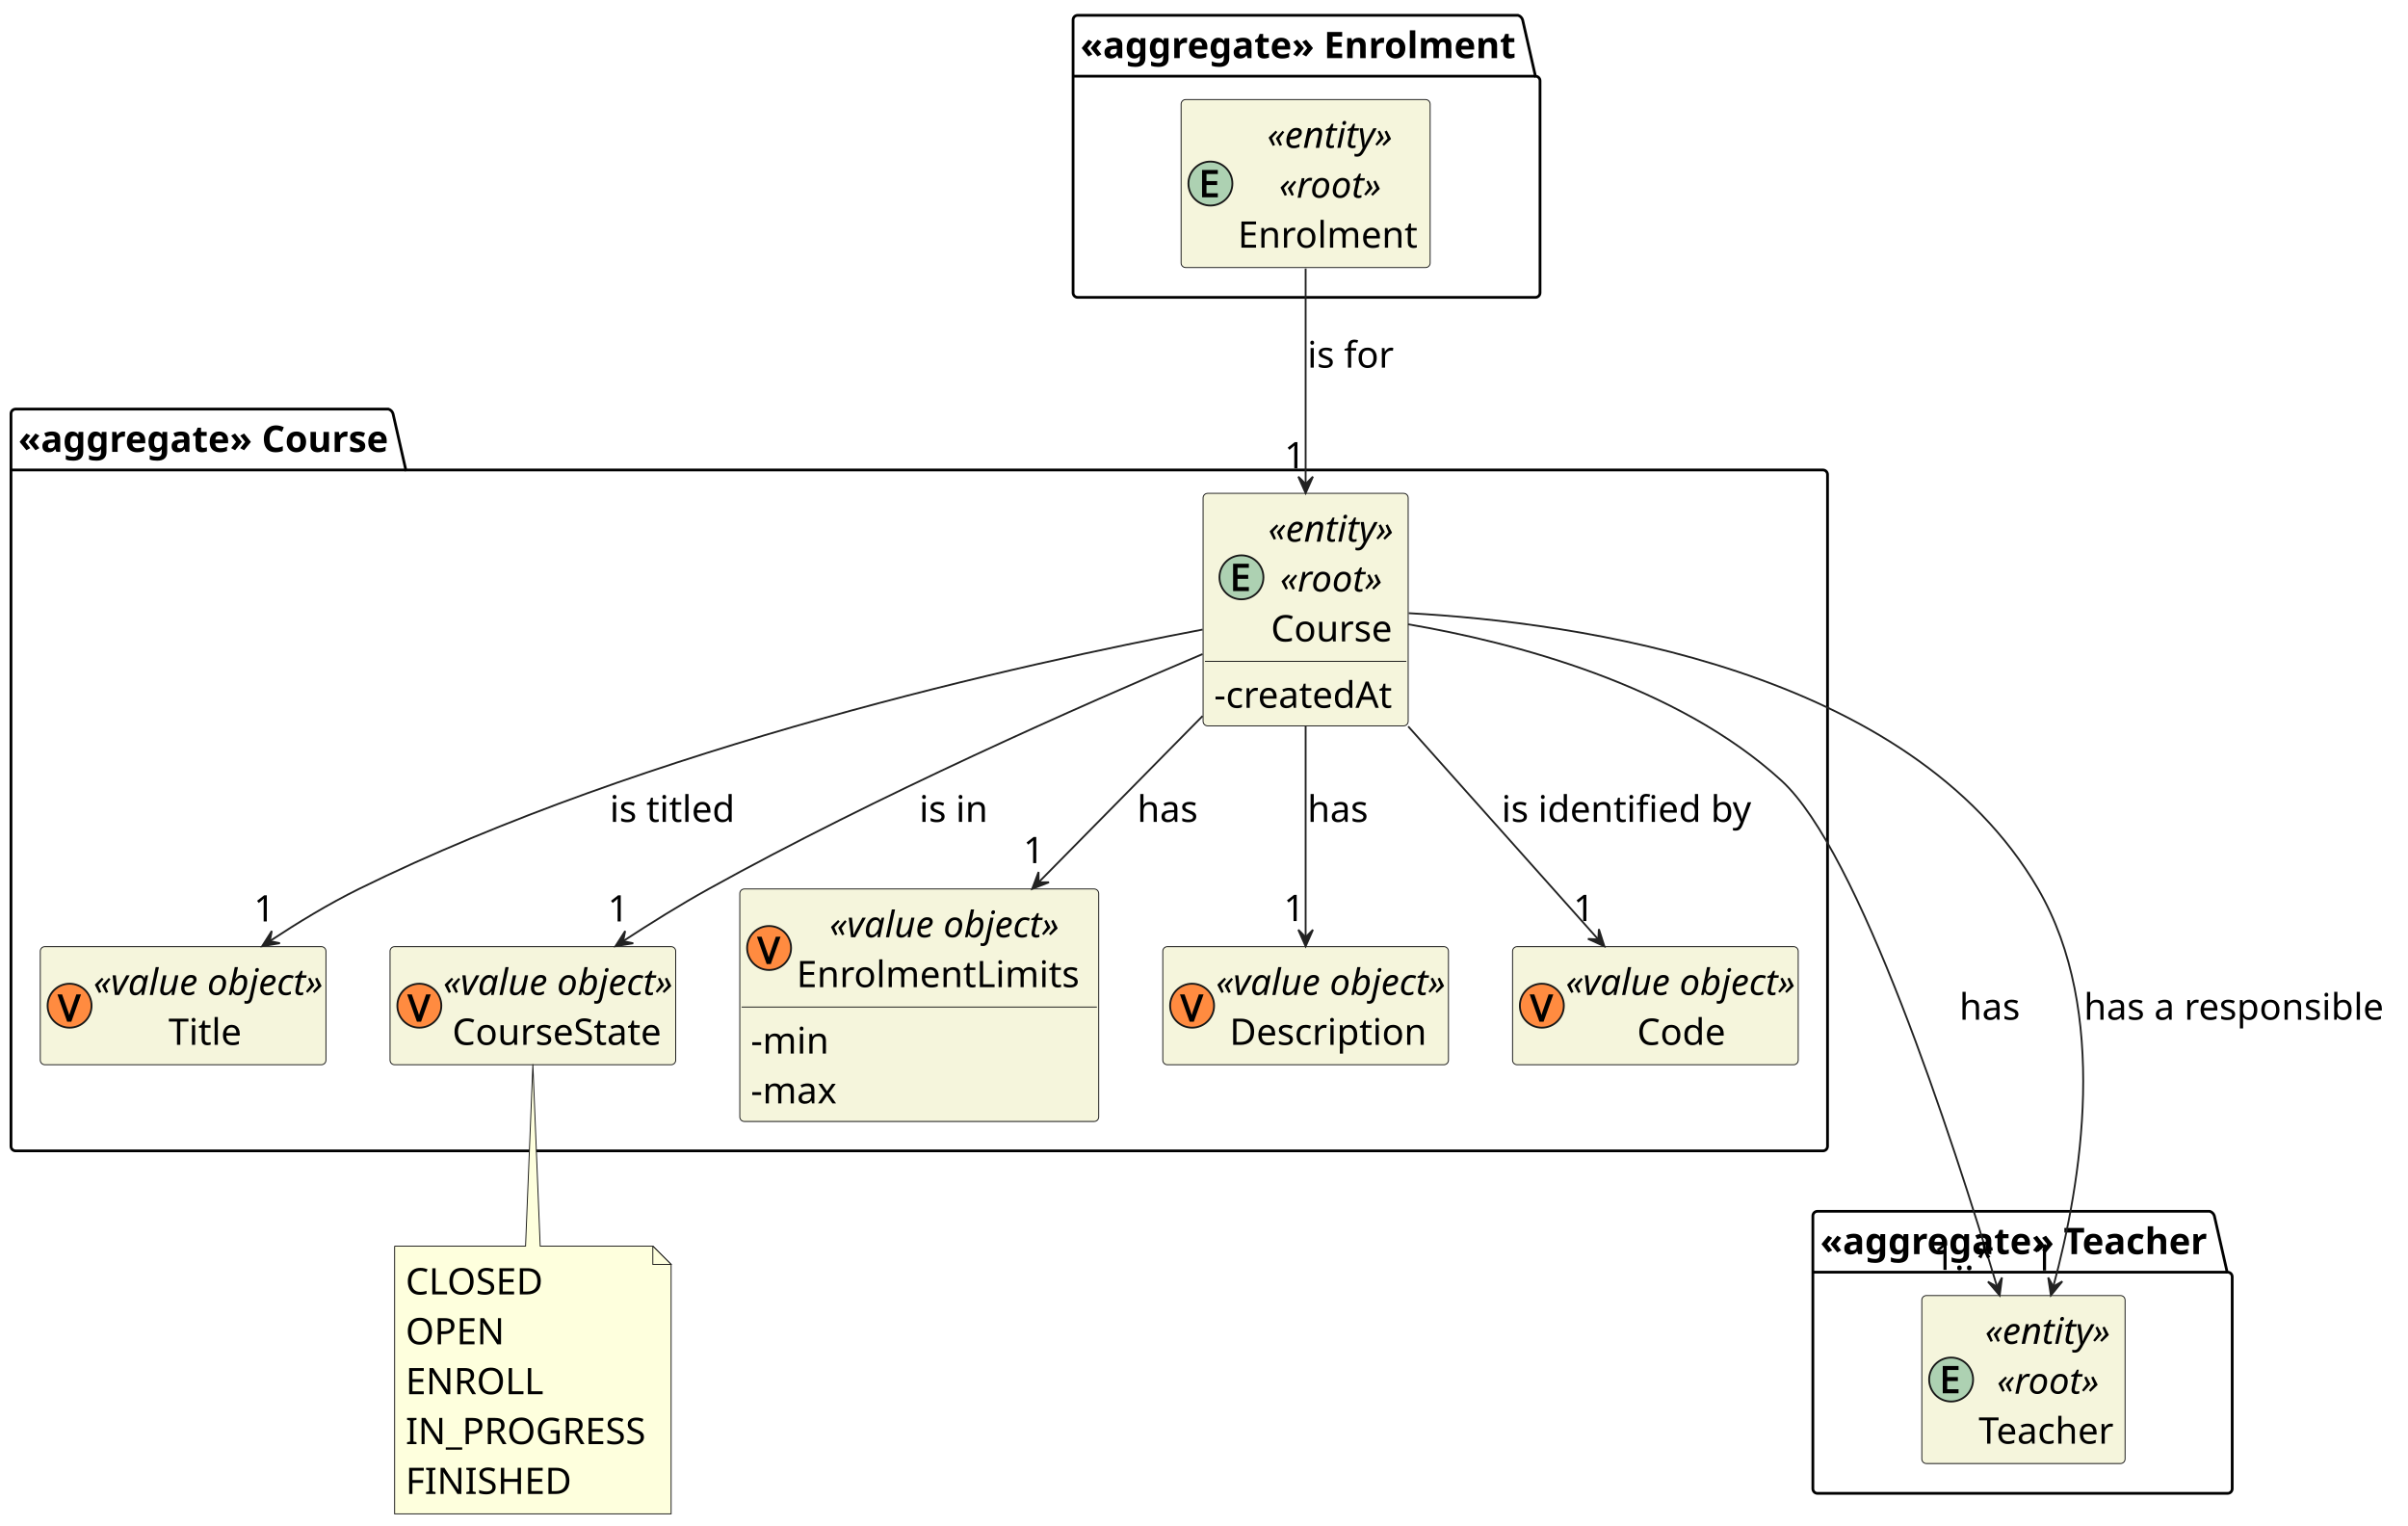
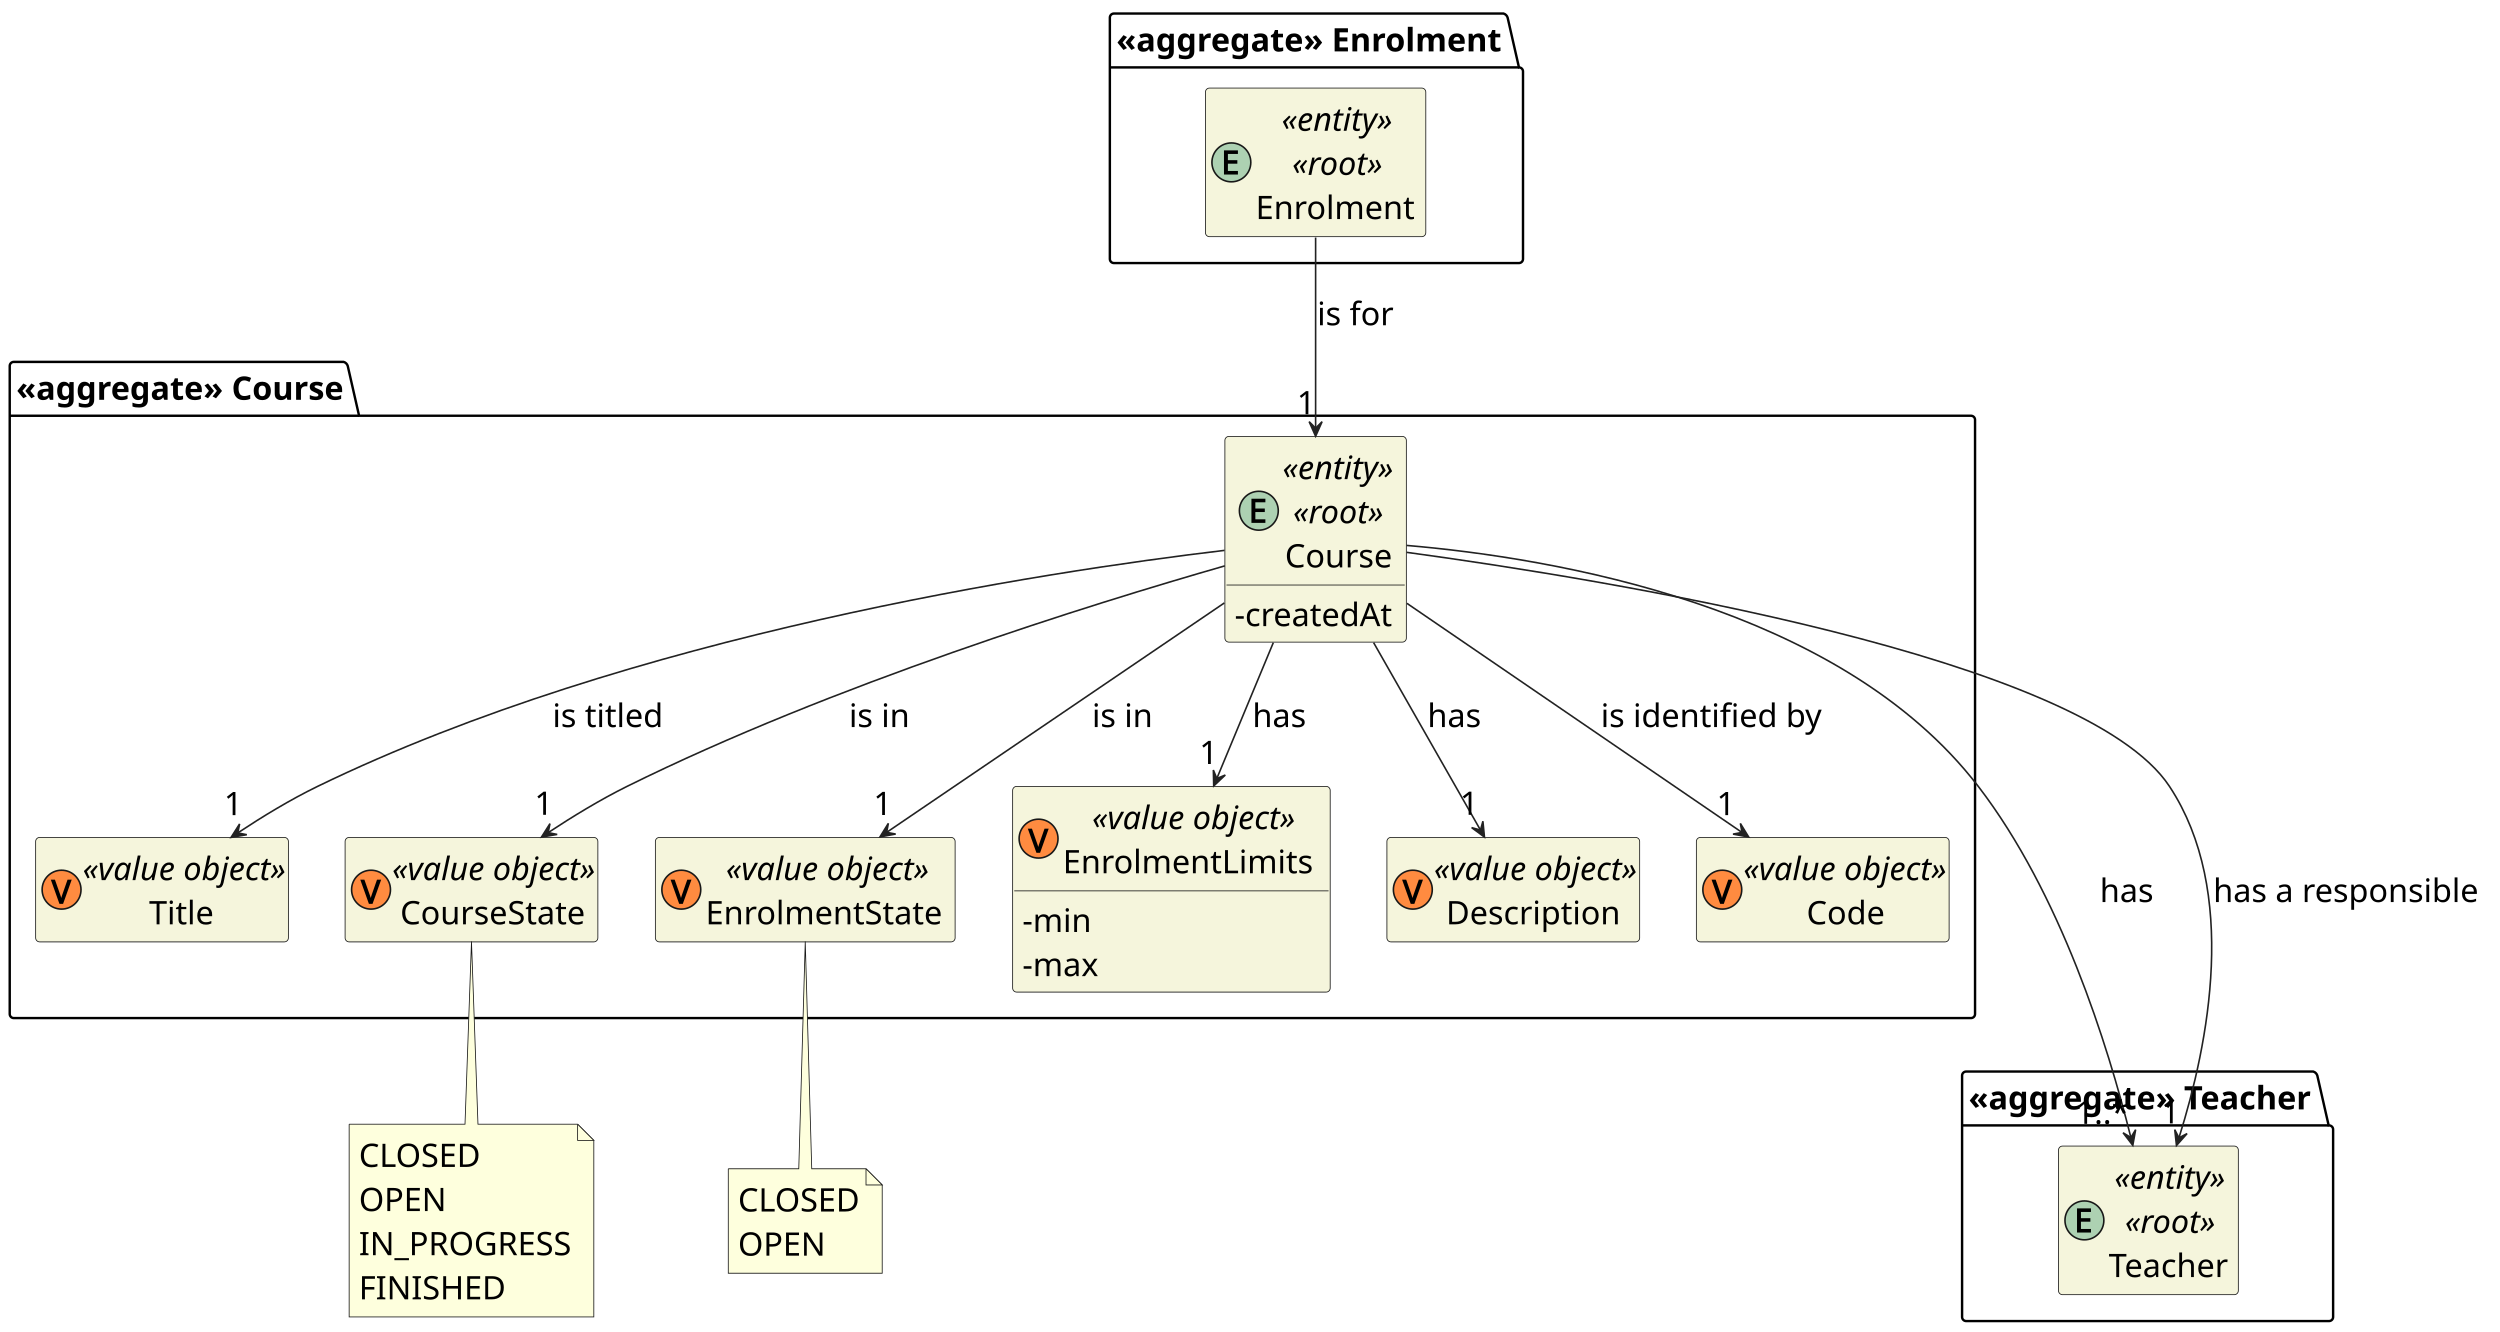
- <svg xmlns="http://www.w3.org/2000/svg" contentStyleType="text/css" height="833px" preserveAspectRatio="none" style="width:1315px;height:833px;background:#FFFFFF;" version="1.1" viewBox="0 0 1315 833" width="1315px" zoomAndPan="magnify">
+ <svg xmlns="http://www.w3.org/2000/svg" contentStyleType="text/css" height="822px" preserveAspectRatio="none" style="width:1543px;height:822px;background:#FFFFFF;" version="1.1" viewBox="0 0 1543 822" width="1543px" zoomAndPan="magnify">
  <defs />
  <g>
    <g id="cluster_&lt;&lt;aggregate&gt;&gt; Course">
-       <path d="M8.5,223.36 L212.125,223.36 A3.75,3.75 0 0 1 214.625,225.86 L221.625,256.6 L995.5,256.6 A2.5,2.5 0 0 1 998,259.1 L998,625.86 A2.5,2.5 0 0 1 995.5,628.36 L8.5,628.36 A2.5,2.5 0 0 1 6,625.86 L6,225.86 A2.5,2.5 0 0 1 8.5,223.36 " fill="none" style="stroke:#000000;stroke-width:1.5;" />
+       <path d="M8.5,223.36 L212.125,223.36 A3.75,3.75 0 0 1 214.625,225.86 L221.625,256.6 L1216.5,256.6 A2.5,2.5 0 0 1 1219,259.1 L1219,625.86 A2.5,2.5 0 0 1 1216.5,628.36 L8.5,628.36 A2.5,2.5 0 0 1 6,625.86 L6,225.86 A2.5,2.5 0 0 1 8.5,223.36 " fill="none" style="stroke:#000000;stroke-width:1.5;" />
      <line style="stroke:#000000;stroke-width:1.5;" x1="6" x2="221.625" y1="256.6" y2="256.6" />
      <text fill="#000000" font-family="sans-serif" font-size="20" font-weight="bold" lengthAdjust="spacing" textLength="202.625" x="10" y="246.74">«aggregate» Course</text>
    </g>
    <g id="cluster_&lt;&lt;aggregate&gt;&gt; Enrolment">
-       <path d="M588.5,8.36 L829,8.36 A3.75,3.75 0 0 1 831.5,10.86 L838.5,41.6 L838.5,41.6 A2.5,2.5 0 0 1 841,44.1 L841,159.86 A2.5,2.5 0 0 1 838.5,162.36 L588.5,162.36 A2.5,2.5 0 0 1 586,159.86 L586,10.86 A2.5,2.5 0 0 1 588.5,8.36 " fill="none" style="stroke:#000000;stroke-width:1.5;" />
-       <line style="stroke:#000000;stroke-width:1.5;" x1="586" x2="838.5" y1="41.6" y2="41.6" />
-       <text fill="#000000" font-family="sans-serif" font-size="20" font-weight="bold" lengthAdjust="spacing" textLength="239.5" x="590" y="31.74">«aggregate» Enrolment</text>
+       <path d="M687.5,8.36 L928,8.36 A3.75,3.75 0 0 1 930.5,10.86 L937.5,41.6 L937.5,41.6 A2.5,2.5 0 0 1 940,44.1 L940,159.86 A2.5,2.5 0 0 1 937.5,162.36 L687.5,162.36 A2.5,2.5 0 0 1 685,159.86 L685,10.86 A2.5,2.5 0 0 1 687.5,8.36 " fill="none" style="stroke:#000000;stroke-width:1.5;" />
+       <line style="stroke:#000000;stroke-width:1.5;" x1="685" x2="937.5" y1="41.6" y2="41.6" />
+       <text fill="#000000" font-family="sans-serif" font-size="20" font-weight="bold" lengthAdjust="spacing" textLength="239.5" x="689" y="31.74">«aggregate» Enrolment</text>
    </g>
    <g id="cluster_&lt;&lt;aggregate&gt;&gt; Teacher">
-       <path d="M992.5,661.36 L1206.75,661.36 A3.75,3.75 0 0 1 1209.25,663.86 L1216.25,694.6 L1216.5,694.6 A2.5,2.5 0 0 1 1219,697.1 L1219,812.86 A2.5,2.5 0 0 1 1216.5,815.36 L992.5,815.36 A2.5,2.5 0 0 1 990,812.86 L990,663.86 A2.5,2.5 0 0 1 992.5,661.36 " fill="none" style="stroke:#000000;stroke-width:1.5;" />
-       <line style="stroke:#000000;stroke-width:1.5;" x1="990" x2="1216.25" y1="694.6" y2="694.6" />
-       <text fill="#000000" font-family="sans-serif" font-size="20" font-weight="bold" lengthAdjust="spacing" textLength="213.25" x="994" y="684.74">«aggregate» Teacher</text>
+       <path d="M1213.5,661.36 L1427.75,661.36 A3.75,3.75 0 0 1 1430.25,663.86 L1437.25,694.6 L1437.5,694.6 A2.5,2.5 0 0 1 1440,697.1 L1440,812.86 A2.5,2.5 0 0 1 1437.5,815.36 L1213.5,815.36 A2.5,2.5 0 0 1 1211,812.86 L1211,663.86 A2.5,2.5 0 0 1 1213.5,661.36 " fill="none" style="stroke:#000000;stroke-width:1.5;" />
+       <line style="stroke:#000000;stroke-width:1.5;" x1="1211" x2="1437.25" y1="694.6" y2="694.6" />
+       <text fill="#000000" font-family="sans-serif" font-size="20" font-weight="bold" lengthAdjust="spacing" textLength="213.25" x="1215" y="684.74">«aggregate» Teacher</text>
    </g>
    <g id="elem_Course">
-       <rect codeLine="31" fill="#F5F5DC" height="126.96" id="Course" rx="2.5" ry="2.5" style="stroke:#181818;stroke-width:0.5;" width="112" x="657" y="269.36" />
-       <ellipse cx="677.95" cy="315.22" fill="#ADD1B2" rx="12" ry="12" style="stroke:#181818;stroke-width:1.0;" />
-       <path d="M681.997,322.72 L673.388,322.72 L673.388,307.814 L681.997,307.814 L681.997,310.017 L675.809,310.017 L675.809,313.861 L681.638,313.861 L681.638,316.033 L675.809,316.033 L675.809,320.517 L681.997,320.517 L681.997,322.72 Z " fill="#000000" />
-       <text fill="#000000" font-family="sans-serif" font-size="20" font-style="italic" lengthAdjust="spacing" textLength="70" x="692.55" y="295.74">«entity»</text>
-       <text fill="#000000" font-family="sans-serif" font-size="20" font-style="italic" lengthAdjust="spacing" textLength="57" x="699.05" y="322.98">«root»</text>
-       <text fill="#000000" font-family="sans-serif" font-size="20" lengthAdjust="spacing" textLength="67" x="694.05" y="350.22">Course</text>
-       <line style="stroke:#181818;stroke-width:0.5;" x1="658" x2="768" y1="361.08" y2="361.08" />
-       <text fill="#000000" font-family="sans-serif" font-size="20" lengthAdjust="spacing" textLength="100" x="663" y="386.46">-createdAt</text>
+       <rect codeLine="32" fill="#F5F5DC" height="126.96" id="Course" rx="2.5" ry="2.5" style="stroke:#181818;stroke-width:0.5;" width="112" x="756" y="269.36" />
+       <ellipse cx="776.95" cy="315.22" fill="#ADD1B2" rx="12" ry="12" style="stroke:#181818;stroke-width:1.0;" />
+       <path d="M780.997,322.72 L772.388,322.72 L772.388,307.814 L780.997,307.814 L780.997,310.017 L774.809,310.017 L774.809,313.861 L780.638,313.861 L780.638,316.033 L774.809,316.033 L774.809,320.517 L780.997,320.517 L780.997,322.72 Z " fill="#000000" />
+       <text fill="#000000" font-family="sans-serif" font-size="20" font-style="italic" lengthAdjust="spacing" textLength="70" x="791.55" y="295.74">«entity»</text>
+       <text fill="#000000" font-family="sans-serif" font-size="20" font-style="italic" lengthAdjust="spacing" textLength="57" x="798.05" y="322.98">«root»</text>
+       <text fill="#000000" font-family="sans-serif" font-size="20" lengthAdjust="spacing" textLength="67" x="793.05" y="350.22">Course</text>
+       <line style="stroke:#181818;stroke-width:0.5;" x1="757" x2="867" y1="361.08" y2="361.08" />
+       <text fill="#000000" font-family="sans-serif" font-size="20" lengthAdjust="spacing" textLength="100" x="762" y="386.46">-createdAt</text>
    </g>
    <g id="elem_Title">
-       <rect codeLine="47" fill="#F5F5DC" height="64.48" id="Title" rx="2.5" ry="2.5" style="stroke:#181818;stroke-width:0.5;" width="156" x="22" y="516.86" />
+       <rect codeLine="49" fill="#F5F5DC" height="64.48" id="Title" rx="2.5" ry="2.5" style="stroke:#181818;stroke-width:0.5;" width="156" x="22" y="516.86" />
      <ellipse cx="38" cy="549.1" fill="#FF8B40" rx="12" ry="12" style="stroke:#181818;stroke-width:1.0;" />
      <path d="M44.25,542.944 L38.938,557.85 L36.688,557.85 L31.375,542.944 L33.906,542.944 L37.203,552.303 Q37.422,552.897 37.578,553.444 Q37.75,553.991 37.875,554.491 Q38.016,554.975 37.812,555.022 Q37.594,554.991 37.734,554.475 Q37.875,553.959 38.047,553.428 Q38.219,552.881 38.422,552.272 L41.688,542.944 L44.25,542.944 Z " fill="#000000" />
      <text fill="#000000" font-family="sans-serif" font-size="20" font-style="italic" lengthAdjust="spacing" textLength="126" x="51" y="543.24">«value object»</text>
      <text fill="#000000" font-family="sans-serif" font-size="20" lengthAdjust="spacing" textLength="44" x="92" y="570.48">Title</text>
    </g>
    <g id="elem_CourseState">
-       <rect codeLine="48" fill="#F5F5DC" height="64.48" id="CourseState" rx="2.5" ry="2.5" style="stroke:#181818;stroke-width:0.5;" width="156" x="213" y="516.86" />
+       <rect codeLine="51" fill="#F5F5DC" height="64.48" id="CourseState" rx="2.5" ry="2.5" style="stroke:#181818;stroke-width:0.5;" width="156" x="213" y="516.86" />
      <ellipse cx="229" cy="549.1" fill="#FF8B40" rx="12" ry="12" style="stroke:#181818;stroke-width:1.0;" />
      <path d="M235.25,542.944 L229.938,557.85 L227.688,557.85 L222.375,542.944 L224.906,542.944 L228.203,552.303 Q228.422,552.897 228.578,553.444 Q228.75,553.991 228.875,554.491 Q229.016,554.975 228.812,555.022 Q228.594,554.991 228.734,554.475 Q228.875,553.959 229.047,553.428 Q229.219,552.881 229.422,552.272 L232.688,542.944 L235.25,542.944 Z " fill="#000000" />
      <text fill="#000000" font-family="sans-serif" font-size="20" font-style="italic" lengthAdjust="spacing" textLength="126" x="242" y="543.24">«value object»</text>
      <text fill="#000000" font-family="sans-serif" font-size="20" lengthAdjust="spacing" textLength="116" x="247" y="570.48">CourseState</text>
    </g>
+     <g id="elem_EnrolmentState">
+       <rect codeLine="50" fill="#F5F5DC" height="64.48" id="EnrolmentState" rx="2.5" ry="2.5" style="stroke:#181818;stroke-width:0.5;" width="185" x="404.5" y="516.86" />
+       <ellipse cx="420.5" cy="549.1" fill="#FF8B40" rx="12" ry="12" style="stroke:#181818;stroke-width:1.0;" />
+       <path d="M426.75,542.944 L421.438,557.85 L419.188,557.85 L413.875,542.944 L416.406,542.944 L419.703,552.303 Q419.922,552.897 420.078,553.444 Q420.25,553.991 420.375,554.491 Q420.516,554.975 420.312,555.022 Q420.094,554.991 420.234,554.475 Q420.375,553.959 420.547,553.428 Q420.719,552.881 420.922,552.272 L424.188,542.944 L426.75,542.944 Z " fill="#000000" />
+       <text fill="#000000" font-family="sans-serif" font-size="20" font-style="italic" lengthAdjust="spacing" textLength="126" x="448" y="543.24">«value object»</text>
+       <text fill="#000000" font-family="sans-serif" font-size="20" lengthAdjust="spacing" textLength="151" x="435.5" y="570.48">EnrolmentState</text>
+     </g>
    <g id="elem_EnrolmentLimits">
-       <rect codeLine="22" fill="#F5F5DC" height="126.96" id="EnrolmentLimits" rx="2.5" ry="2.5" style="stroke:#181818;stroke-width:0.5;" width="196" x="404" y="485.36" />
-       <ellipse cx="420" cy="517.6" fill="#FF8B40" rx="12" ry="12" style="stroke:#181818;stroke-width:1.0;" />
-       <path d="M426.25,511.444 L420.938,526.35 L418.688,526.35 L413.375,511.444 L415.906,511.444 L419.203,520.803 Q419.422,521.397 419.578,521.944 Q419.75,522.491 419.875,522.991 Q420.016,523.475 419.812,523.522 Q419.594,523.491 419.734,522.975 Q419.875,522.459 420.047,521.928 Q420.219,521.381 420.422,520.772 L423.688,511.444 L426.25,511.444 Z " fill="#000000" />
-       <text fill="#000000" font-family="sans-serif" font-size="20" font-style="italic" lengthAdjust="spacing" textLength="126" x="453" y="511.74">«value object»</text>
-       <text fill="#000000" font-family="sans-serif" font-size="20" lengthAdjust="spacing" textLength="162" x="435" y="538.98">EnrolmentLimits</text>
-       <line style="stroke:#181818;stroke-width:0.5;" x1="405" x2="599" y1="549.84" y2="549.84" />
-       <text fill="#000000" font-family="sans-serif" font-size="20" lengthAdjust="spacing" textLength="45" x="410" y="575.22">-min</text>
-       <text fill="#000000" font-family="sans-serif" font-size="20" lengthAdjust="spacing" textLength="48" x="410" y="602.46">-max</text>
+       <rect codeLine="23" fill="#F5F5DC" height="126.96" id="EnrolmentLimits" rx="2.5" ry="2.5" style="stroke:#181818;stroke-width:0.5;" width="196" x="625" y="485.36" />
+       <ellipse cx="641" cy="517.6" fill="#FF8B40" rx="12" ry="12" style="stroke:#181818;stroke-width:1.0;" />
+       <path d="M647.25,511.444 L641.938,526.35 L639.688,526.35 L634.375,511.444 L636.906,511.444 L640.203,520.803 Q640.422,521.397 640.578,521.944 Q640.75,522.491 640.875,522.991 Q641.016,523.475 640.812,523.522 Q640.594,523.491 640.734,522.975 Q640.875,522.459 641.047,521.928 Q641.219,521.381 641.422,520.772 L644.688,511.444 L647.25,511.444 Z " fill="#000000" />
+       <text fill="#000000" font-family="sans-serif" font-size="20" font-style="italic" lengthAdjust="spacing" textLength="126" x="674" y="511.74">«value object»</text>
+       <text fill="#000000" font-family="sans-serif" font-size="20" lengthAdjust="spacing" textLength="162" x="656" y="538.98">EnrolmentLimits</text>
+       <line style="stroke:#181818;stroke-width:0.5;" x1="626" x2="820" y1="549.84" y2="549.84" />
+       <text fill="#000000" font-family="sans-serif" font-size="20" lengthAdjust="spacing" textLength="45" x="631" y="575.22">-min</text>
+       <text fill="#000000" font-family="sans-serif" font-size="20" lengthAdjust="spacing" textLength="48" x="631" y="602.46">-max</text>
    </g>
    <g id="elem_Description">
-       <rect codeLine="21" fill="#F5F5DC" height="64.48" id="Description" rx="2.5" ry="2.5" style="stroke:#181818;stroke-width:0.5;" width="156" x="635" y="516.86" />
-       <ellipse cx="651" cy="549.1" fill="#FF8B40" rx="12" ry="12" style="stroke:#181818;stroke-width:1.0;" />
-       <path d="M657.25,542.944 L651.938,557.85 L649.688,557.85 L644.375,542.944 L646.906,542.944 L650.203,552.303 Q650.422,552.897 650.578,553.444 Q650.75,553.991 650.875,554.491 Q651.016,554.975 650.812,555.022 Q650.594,554.991 650.734,554.475 Q650.875,553.959 651.047,553.428 Q651.219,552.881 651.422,552.272 L654.688,542.944 L657.25,542.944 Z " fill="#000000" />
-       <text fill="#000000" font-family="sans-serif" font-size="20" font-style="italic" lengthAdjust="spacing" textLength="126" x="664" y="543.24">«value object»</text>
-       <text fill="#000000" font-family="sans-serif" font-size="20" lengthAdjust="spacing" textLength="111" x="671.5" y="570.48">Description</text>
+       <rect codeLine="22" fill="#F5F5DC" height="64.48" id="Description" rx="2.5" ry="2.5" style="stroke:#181818;stroke-width:0.5;" width="156" x="856" y="516.86" />
+       <ellipse cx="872" cy="549.1" fill="#FF8B40" rx="12" ry="12" style="stroke:#181818;stroke-width:1.0;" />
+       <path d="M878.25,542.944 L872.938,557.85 L870.688,557.85 L865.375,542.944 L867.906,542.944 L871.203,552.303 Q871.422,552.897 871.578,553.444 Q871.75,553.991 871.875,554.491 Q872.016,554.975 871.812,555.022 Q871.594,554.991 871.734,554.475 Q871.875,553.959 872.047,553.428 Q872.219,552.881 872.422,552.272 L875.688,542.944 L878.25,542.944 Z " fill="#000000" />
+       <text fill="#000000" font-family="sans-serif" font-size="20" font-style="italic" lengthAdjust="spacing" textLength="126" x="885" y="543.24">«value object»</text>
+       <text fill="#000000" font-family="sans-serif" font-size="20" lengthAdjust="spacing" textLength="111" x="892.5" y="570.48">Description</text>
    </g>
    <g id="elem_Code">
-       <rect codeLine="49" fill="#F5F5DC" height="64.48" id="Code" rx="2.5" ry="2.5" style="stroke:#181818;stroke-width:0.5;" width="156" x="826" y="516.86" />
-       <ellipse cx="842" cy="549.1" fill="#FF8B40" rx="12" ry="12" style="stroke:#181818;stroke-width:1.0;" />
-       <path d="M848.25,542.944 L842.938,557.85 L840.688,557.85 L835.375,542.944 L837.906,542.944 L841.203,552.303 Q841.422,552.897 841.578,553.444 Q841.75,553.991 841.875,554.491 Q842.016,554.975 841.812,555.022 Q841.594,554.991 841.734,554.475 Q841.875,553.959 842.047,553.428 Q842.219,552.881 842.422,552.272 L845.688,542.944 L848.25,542.944 Z " fill="#000000" />
-       <text fill="#000000" font-family="sans-serif" font-size="20" font-style="italic" lengthAdjust="spacing" textLength="126" x="855" y="543.24">«value object»</text>
-       <text fill="#000000" font-family="sans-serif" font-size="20" lengthAdjust="spacing" textLength="48" x="894" y="570.48">Code</text>
+       <rect codeLine="52" fill="#F5F5DC" height="64.48" id="Code" rx="2.5" ry="2.5" style="stroke:#181818;stroke-width:0.5;" width="156" x="1047" y="516.86" />
+       <ellipse cx="1063" cy="549.1" fill="#FF8B40" rx="12" ry="12" style="stroke:#181818;stroke-width:1.0;" />
+       <path d="M1069.25,542.944 L1063.938,557.85 L1061.688,557.85 L1056.375,542.944 L1058.906,542.944 L1062.203,552.303 Q1062.422,552.897 1062.578,553.444 Q1062.75,553.991 1062.875,554.491 Q1063.016,554.975 1062.812,555.022 Q1062.594,554.991 1062.734,554.475 Q1062.875,553.959 1063.047,553.428 Q1063.219,552.881 1063.422,552.272 L1066.688,542.944 L1069.25,542.944 Z " fill="#000000" />
+       <text fill="#000000" font-family="sans-serif" font-size="20" font-style="italic" lengthAdjust="spacing" textLength="126" x="1076" y="543.24">«value object»</text>
+       <text fill="#000000" font-family="sans-serif" font-size="20" lengthAdjust="spacing" textLength="48" x="1115" y="570.48">Code</text>
    </g>
    <g id="elem_Enrolment">
-       <rect codeLine="35" fill="#F5F5DC" height="91.72" id="Enrolment" rx="2.5" ry="2.5" style="stroke:#181818;stroke-width:0.5;" width="136" x="645" y="54.36" />
-       <ellipse cx="661" cy="100.22" fill="#ADD1B2" rx="12" ry="12" style="stroke:#181818;stroke-width:1.0;" />
-       <path d="M665.047,107.72 L656.438,107.72 L656.438,92.814 L665.047,92.814 L665.047,95.017 L658.859,95.017 L658.859,98.861 L664.688,98.861 L664.688,101.032 L658.859,101.032 L658.859,105.517 L665.047,105.517 L665.047,107.72 Z " fill="#000000" />
-       <text fill="#000000" font-family="sans-serif" font-size="20" font-style="italic" lengthAdjust="spacing" textLength="70" x="692" y="80.74">«entity»</text>
-       <text fill="#000000" font-family="sans-serif" font-size="20" font-style="italic" lengthAdjust="spacing" textLength="57" x="698.5" y="107.98">«root»</text>
-       <text fill="#000000" font-family="sans-serif" font-size="20" lengthAdjust="spacing" textLength="102" x="676" y="135.22">Enrolment</text>
+       <rect codeLine="36" fill="#F5F5DC" height="91.72" id="Enrolment" rx="2.5" ry="2.5" style="stroke:#181818;stroke-width:0.5;" width="136" x="744" y="54.36" />
+       <ellipse cx="760" cy="100.22" fill="#ADD1B2" rx="12" ry="12" style="stroke:#181818;stroke-width:1.0;" />
+       <path d="M764.047,107.72 L755.438,107.72 L755.438,92.814 L764.047,92.814 L764.047,95.017 L757.859,95.017 L757.859,98.861 L763.688,98.861 L763.688,101.032 L757.859,101.032 L757.859,105.517 L764.047,105.517 L764.047,107.72 Z " fill="#000000" />
+       <text fill="#000000" font-family="sans-serif" font-size="20" font-style="italic" lengthAdjust="spacing" textLength="70" x="791" y="80.74">«entity»</text>
+       <text fill="#000000" font-family="sans-serif" font-size="20" font-style="italic" lengthAdjust="spacing" textLength="57" x="797.5" y="107.98">«root»</text>
+       <text fill="#000000" font-family="sans-serif" font-size="20" lengthAdjust="spacing" textLength="102" x="775" y="135.22">Enrolment</text>
    </g>
    <g id="elem_Teacher">
-       <rect codeLine="42" fill="#F5F5DC" height="91.72" id="Teacher" rx="2.5" ry="2.5" style="stroke:#181818;stroke-width:0.5;" width="111" x="1049.5" y="707.36" />
-       <ellipse cx="1065.5" cy="753.22" fill="#ADD1B2" rx="12" ry="12" style="stroke:#181818;stroke-width:1.0;" />
-       <path d="M1069.547,760.72 L1060.938,760.72 L1060.938,745.814 L1069.547,745.814 L1069.547,748.017 L1063.359,748.017 L1063.359,751.861 L1069.188,751.861 L1069.188,754.033 L1063.359,754.033 L1063.359,758.517 L1069.547,758.517 L1069.547,760.72 Z " fill="#000000" />
-       <text fill="#000000" font-family="sans-serif" font-size="20" font-style="italic" lengthAdjust="spacing" textLength="70" x="1084" y="733.74">«entity»</text>
-       <text fill="#000000" font-family="sans-serif" font-size="20" font-style="italic" lengthAdjust="spacing" textLength="57" x="1090.5" y="760.98">«root»</text>
-       <text fill="#000000" font-family="sans-serif" font-size="20" lengthAdjust="spacing" textLength="77" x="1080.5" y="788.22">Teacher</text>
+       <rect codeLine="43" fill="#F5F5DC" height="91.72" id="Teacher" rx="2.5" ry="2.5" style="stroke:#181818;stroke-width:0.5;" width="111" x="1270.5" y="707.36" />
+       <ellipse cx="1286.5" cy="753.22" fill="#ADD1B2" rx="12" ry="12" style="stroke:#181818;stroke-width:1.0;" />
+       <path d="M1290.547,760.72 L1281.938,760.72 L1281.938,745.814 L1290.547,745.814 L1290.547,748.017 L1284.359,748.017 L1284.359,751.861 L1290.188,751.861 L1290.188,754.033 L1284.359,754.033 L1284.359,758.517 L1290.547,758.517 L1290.547,760.72 Z " fill="#000000" />
+       <text fill="#000000" font-family="sans-serif" font-size="20" font-style="italic" lengthAdjust="spacing" textLength="70" x="1305" y="733.74">«entity»</text>
+       <text fill="#000000" font-family="sans-serif" font-size="20" font-style="italic" lengthAdjust="spacing" textLength="57" x="1311.5" y="760.98">«root»</text>
+       <text fill="#000000" font-family="sans-serif" font-size="20" lengthAdjust="spacing" textLength="77" x="1301.5" y="788.22">Teacher</text>
    </g>
-     <g id="elem_GMN13">
-       <path d="M215.5,680.36 L215.5,826.56 A0,0 0 0 0 215.5,826.56 L366.5,826.56 A0,0 0 0 0 366.5,826.56 L366.5,690.36 L356.5,680.36 L295,680.36 L291,581.06 L287,680.36 L215.5,680.36 A0,0 0 0 0 215.5,680.36 " fill="#FEFFDD" style="stroke:#181818;stroke-width:0.5;" />
-       <path d="M356.5,680.36 L356.5,690.36 L366.5,690.36 L356.5,680.36 " fill="#FEFFDD" style="stroke:#181818;stroke-width:0.5;" />
-       <text fill="#000000" font-family="sans-serif" font-size="20" lengthAdjust="spacing" textLength="74" x="221.5" y="706.74">CLOSED</text>
-       <text fill="#000000" font-family="sans-serif" font-size="20" lengthAdjust="spacing" textLength="54" x="221.5" y="733.98">OPEN</text>
-       <text fill="#000000" font-family="sans-serif" font-size="20" lengthAdjust="spacing" textLength="76" x="221.5" y="761.22">ENROLL</text>
-       <text fill="#000000" font-family="sans-serif" font-size="20" lengthAdjust="spacing" textLength="130" x="221.5" y="788.46">IN_PROGRESS</text>
-       <text fill="#000000" font-family="sans-serif" font-size="20" lengthAdjust="spacing" textLength="92" x="221.5" y="815.7">FINISHED</text>
+     <g id="elem_GMN14">
+       <path d="M215.5,693.86 L215.5,812.82 A0,0 0 0 0 215.5,812.82 L366.5,812.82 A0,0 0 0 0 366.5,812.82 L366.5,703.86 L356.5,693.86 L295,693.86 L291,581.06 L287,693.86 L215.5,693.86 A0,0 0 0 0 215.5,693.86 " fill="#FEFFDD" style="stroke:#181818;stroke-width:0.5;" />
+       <path d="M356.5,693.86 L356.5,703.86 L366.5,703.86 L356.5,693.86 " fill="#FEFFDD" style="stroke:#181818;stroke-width:0.5;" />
+       <text fill="#000000" font-family="sans-serif" font-size="20" lengthAdjust="spacing" textLength="74" x="221.5" y="720.24">CLOSED</text>
+       <text fill="#000000" font-family="sans-serif" font-size="20" lengthAdjust="spacing" textLength="54" x="221.5" y="747.48">OPEN</text>
+       <text fill="#000000" font-family="sans-serif" font-size="20" lengthAdjust="spacing" textLength="130" x="221.5" y="774.72">IN_PROGRESS</text>
+       <text fill="#000000" font-family="sans-serif" font-size="20" lengthAdjust="spacing" textLength="92" x="221.5" y="801.96">FINISHED</text>
+     </g>
+     <g id="elem_GMN17">
+       <path d="M449.5,721.36 L449.5,785.84 A0,0 0 0 0 449.5,785.84 L544.5,785.84 A0,0 0 0 0 544.5,785.84 L544.5,731.36 L534.5,721.36 L501,721.36 L497,581.06 L493,721.36 L449.5,721.36 A0,0 0 0 0 449.5,721.36 " fill="#FEFFDD" style="stroke:#181818;stroke-width:0.5;" />
+       <path d="M534.5,721.36 L534.5,731.36 L544.5,731.36 L534.5,721.36 " fill="#FEFFDD" style="stroke:#181818;stroke-width:0.5;" />
+       <text fill="#000000" font-family="sans-serif" font-size="20" lengthAdjust="spacing" textLength="74" x="455.5" y="747.74">CLOSED</text>
+       <text fill="#000000" font-family="sans-serif" font-size="20" lengthAdjust="spacing" textLength="54" x="455.5" y="774.98">OPEN</text>
    </g>
    <g id="link_Course_Title">
-       <path codeLine="51" d="M656.73,343.74 C559.18,362.28 353.97,407.6 196,485.36 C179.53,493.47 162.45,503.86 147.35,513.83 " fill="none" id="Course-to-Title" style="stroke:#222222;stroke-width:1.0;" />
-       <polygon fill="#222222" points="143.14,516.62,152.851,514.979,147.307,513.856,148.429,508.312,143.14,516.62" style="stroke:#222222;stroke-width:1.0;" />
-       <text fill="#000000" font-family="sans-serif" font-size="20" lengthAdjust="spacing" textLength="73" x="333" y="448.74">is titled</text>
-       <text fill="#000000" font-family="sans-serif" font-size="20" lengthAdjust="spacing" textLength="11" x="138.609" y="503.118">1</text>
+       <path codeLine="54" d="M755.79,339.69 C644.17,352.96 388.69,391.8 196,485.36 C179.32,493.46 162.06,503.95 146.85,514.01 " fill="none" id="Course-to-Title" style="stroke:#222222;stroke-width:1.0;" />
+       <polygon fill="#222222" points="142.61,516.84,152.317,515.176,146.77,514.067,147.88,508.519,142.61,516.84" style="stroke:#222222;stroke-width:1.0;" />
+       <text fill="#000000" font-family="sans-serif" font-size="20" lengthAdjust="spacing" textLength="73" x="341" y="448.74">is titled</text>
+       <text fill="#000000" font-family="sans-serif" font-size="20" lengthAdjust="spacing" textLength="11" x="138.22" y="503.09">1</text>
    </g>
    <g id="link_Course_Teacher">
-       <path codeLine="52" d="M769.01,340.86 C826.58,350.74 915.69,373.85 973,426.36 C1015.02,464.86 1065.93,620.52 1090.44,702.03 " fill="none" id="Course-to-Teacher" style="stroke:#222222;stroke-width:1.0;" />
-       <polygon fill="#222222" points="1092.01,707.29,1093.276,697.523,1090.584,702.498,1085.609,699.805,1092.01,707.29" style="stroke:#222222;stroke-width:1.0;" />
-       <text fill="#000000" font-family="sans-serif" font-size="20" lengthAdjust="spacing" textLength="34" x="1070" y="556.74">has</text>
-       <text fill="#000000" font-family="sans-serif" font-size="20" lengthAdjust="spacing" textLength="32" x="1055.933" y="693.33">1..*</text>
+       <path codeLine="55" d="M868.14,336.63 C958.65,344.38 1135.32,373.82 1221,485.36 C1271.66,551.31 1300.9,644.81 1315.12,701.86 " fill="none" id="Course-to-Teacher" style="stroke:#222222;stroke-width:1.0;" />
+       <polygon fill="#222222" points="1316.36,706.93,1318.111,697.238,1315.174,702.073,1310.34,699.135,1316.36,706.93" style="stroke:#222222;stroke-width:1.0;" />
+       <text fill="#000000" font-family="sans-serif" font-size="20" lengthAdjust="spacing" textLength="34" x="1296" y="556.74">has</text>
+       <text fill="#000000" font-family="sans-serif" font-size="20" lengthAdjust="spacing" textLength="32" x="1281.075" y="693.665">1..*</text>
    </g>
    <g id="link_Course_Teacher">
-       <path codeLine="53" d="M769.28,334.79 C861.89,339.84 1043.11,365.36 1113,485.36 C1151.97,552.27 1136.7,645.47 1121.37,702.21 " fill="none" id="Course-to-Teacher-1" style="stroke:#222222;stroke-width:1.0;" />
-       <polygon fill="#222222" points="1119.98,707.25,1126.23,699.638,1121.31,702.43,1118.518,697.51,1119.98,707.25" style="stroke:#222222;stroke-width:1.0;" />
-       <text fill="#000000" font-family="sans-serif" font-size="20" lengthAdjust="spacing" textLength="169" x="1138" y="556.74">has a responsible</text>
-       <text fill="#000000" font-family="sans-serif" font-size="20" lengthAdjust="spacing" textLength="11" x="1110.254" y="693.655">1</text>
+       <path codeLine="56" d="M868.16,340.9 C992.94,357.89 1286.43,405.71 1339,485.36 C1381.81,550.22 1363.05,644.46 1344.96,701.9 " fill="none" id="Course-to-Teacher-1" style="stroke:#222222;stroke-width:1.0;" />
+       <polygon fill="#222222" points="1343.32,707,1349.875,699.649,1344.845,702.238,1342.256,697.209,1343.32,707" style="stroke:#222222;stroke-width:1.0;" />
+       <text fill="#000000" font-family="sans-serif" font-size="20" lengthAdjust="spacing" textLength="169" x="1366" y="556.74">has a responsible</text>
+       <text fill="#000000" font-family="sans-serif" font-size="20" lengthAdjust="spacing" textLength="11" x="1333.908" y="693.371">1</text>
    </g>
    <g id="link_Course_CourseState">
-       <path codeLine="54" d="M656.72,357.12 C590.78,385.03 478.84,434.46 387,485.36 C371.55,493.92 355.27,504.07 340.59,513.66 " fill="none" id="Course-to-CourseState" style="stroke:#222222;stroke-width:1.0;" />
-       <polygon fill="#222222" points="336.09,516.62,345.806,515.01,340.265,513.87,341.406,508.329,336.09,516.62" style="stroke:#222222;stroke-width:1.0;" />
-       <text fill="#000000" font-family="sans-serif" font-size="20" lengthAdjust="spacing" textLength="40" x="502" y="448.74">is in</text>
-       <text fill="#000000" font-family="sans-serif" font-size="20" lengthAdjust="spacing" textLength="11" x="331.894" y="503.118">1</text>
+       <path codeLine="57" d="M755.97,349.25 C673.02,373.04 513.71,422.62 387,485.36 C370.55,493.51 353.48,503.91 338.37,513.87 " fill="none" id="Course-to-CourseState" style="stroke:#222222;stroke-width:1.0;" />
+       <polygon fill="#222222" points="334.17,516.67,343.877,515.006,338.33,513.896,339.44,508.349,334.17,516.67" style="stroke:#222222;stroke-width:1.0;" />
+       <text fill="#000000" font-family="sans-serif" font-size="20" lengthAdjust="spacing" textLength="40" x="524" y="448.74">is in</text>
+       <text fill="#000000" font-family="sans-serif" font-size="20" lengthAdjust="spacing" textLength="11" x="329.88" y="502.89">1</text>
+     </g>
+     <g id="link_Course_EnrolmentState">
+       <path codeLine="58" d="M755.68,372.12 C696.53,412.31 604.34,474.93 547.48,513.57 " fill="none" id="Course-to-EnrolmentState" style="stroke:#222222;stroke-width:1.0;" />
+       <polygon fill="#222222" points="543.11,516.54,552.8,514.776,547.241,513.724,548.294,508.166,543.11,516.54" style="stroke:#222222;stroke-width:1.0;" />
+       <text fill="#000000" font-family="sans-serif" font-size="20" lengthAdjust="spacing" textLength="40" x="674" y="448.74">is in</text>
+       <text fill="#000000" font-family="sans-serif" font-size="20" lengthAdjust="spacing" textLength="11" x="539.09" y="503.024">1</text>
    </g>
    <g id="link_Course_Description">
-       <path codeLine="55" d="M713,396.62 C713,433.93 713,479.94 713,511.36 " fill="none" id="Course-to-Description" style="stroke:#222222;stroke-width:1.0;" />
-       <polygon fill="#222222" points="713,516.66,717,507.66,713,511.66,709,507.66,713,516.66" style="stroke:#222222;stroke-width:1.0;" />
-       <text fill="#000000" font-family="sans-serif" font-size="20" lengthAdjust="spacing" textLength="34" x="714" y="448.74">has</text>
-       <text fill="#000000" font-family="sans-serif" font-size="20" lengthAdjust="spacing" textLength="11" x="701.02" y="502.878">1</text>
+       <path codeLine="59" d="M847.78,396.62 C869.22,434.24 895.72,480.71 913.63,512.13 " fill="none" id="Course-to-Description" style="stroke:#222222;stroke-width:1.0;" />
+       <polygon fill="#222222" points="916.21,516.66,915.249,506.858,913.743,512.311,908.29,510.805,916.21,516.66" style="stroke:#222222;stroke-width:1.0;" />
+       <text fill="#000000" font-family="sans-serif" font-size="20" lengthAdjust="spacing" textLength="34" x="881" y="448.74">has</text>
+       <text fill="#000000" font-family="sans-serif" font-size="20" lengthAdjust="spacing" textLength="11" x="901.062" y="502.878">1</text>
    </g>
    <g id="link_Course_EnrolmentLimits">
-       <path codeLine="56" d="M656.73,390.93 C629.28,418.77 596.09,452.44 567.5,481.43 " fill="none" id="Course-to-EnrolmentLimits" style="stroke:#222222;stroke-width:1.0;" />
-       <polygon fill="#222222" points="563.67,485.31,572.841,481.719,567.184,481.753,567.15,476.096,563.67,485.31" style="stroke:#222222;stroke-width:1.0;" />
-       <text fill="#000000" font-family="sans-serif" font-size="20" lengthAdjust="spacing" textLength="34" x="621" y="448.74">has</text>
-       <text fill="#000000" font-family="sans-serif" font-size="20" lengthAdjust="spacing" textLength="11" x="558.814" y="471.278">1</text>
+       <path codeLine="60" d="M785.9,396.62 C774.99,422.86 762.28,453.41 751.16,480.15 " fill="none" id="Course-to-EnrolmentLimits" style="stroke:#222222;stroke-width:1.0;" />
+       <polygon fill="#222222" points="749.1,485.1,756.261,478.339,751.028,480.487,748.88,475.254,749.1,485.1" style="stroke:#222222;stroke-width:1.0;" />
+       <text fill="#000000" font-family="sans-serif" font-size="20" lengthAdjust="spacing" textLength="34" x="773" y="448.74">has</text>
+       <text fill="#000000" font-family="sans-serif" font-size="20" lengthAdjust="spacing" textLength="11" x="740.224" y="471.527">1</text>
    </g>
    <g id="link_Course_Code">
-       <path codeLine="57" d="M769.02,396.62 C802.86,434.55 844.74,481.47 872.8,512.9 " fill="none" id="Course-to-Code" style="stroke:#222222;stroke-width:1.0;" />
-       <polygon fill="#222222" points="876.15,516.66,873.14,507.282,872.82,512.93,867.172,512.61,876.15,516.66" style="stroke:#222222;stroke-width:1.0;" />
-       <text fill="#000000" font-family="sans-serif" font-size="20" lengthAdjust="spacing" textLength="144" x="820" y="448.74">is identified by</text>
-       <text fill="#000000" font-family="sans-serif" font-size="20" lengthAdjust="spacing" textLength="11" x="859.21" y="502.878">1</text>
+       <path codeLine="61" d="M868.32,372.37 C927.16,412.59 1018.58,475.1 1074.96,513.65 " fill="none" id="Course-to-Code" style="stroke:#222222;stroke-width:1.0;" />
+       <polygon fill="#222222" points="1079.3,516.61,1074.15,508.215,1075.18,513.777,1069.618,514.807,1079.3,516.61" style="stroke:#222222;stroke-width:1.0;" />
+       <text fill="#000000" font-family="sans-serif" font-size="20" lengthAdjust="spacing" textLength="144" x="988" y="448.74">is identified by</text>
+       <text fill="#000000" font-family="sans-serif" font-size="20" lengthAdjust="spacing" textLength="11" x="1059.5" y="503.106">1</text>
    </g>
    <g id="link_Enrolment_Course">
-       <path codeLine="59" d="M713,146.62 C713,180.13 713,226.33 713,264.2 " fill="none" id="Enrolment-to-Course" style="stroke:#222222;stroke-width:1.0;" />
-       <polygon fill="#222222" points="713,269.25,717,260.25,713,264.25,709,260.25,713,269.25" style="stroke:#222222;stroke-width:1.0;" />
-       <text fill="#000000" font-family="sans-serif" font-size="20" lengthAdjust="spacing" textLength="50" x="714" y="200.74">is for</text>
-       <text fill="#000000" font-family="sans-serif" font-size="20" lengthAdjust="spacing" textLength="11" x="701.433" y="255.692">1</text>
+       <path codeLine="63" d="M812,146.62 C812,180.13 812,226.33 812,264.2 " fill="none" id="Enrolment-to-Course" style="stroke:#222222;stroke-width:1.0;" />
+       <polygon fill="#222222" points="812,269.25,816,260.25,812,264.25,808,260.25,812,269.25" style="stroke:#222222;stroke-width:1.0;" />
+       <text fill="#000000" font-family="sans-serif" font-size="20" lengthAdjust="spacing" textLength="50" x="813" y="200.74">is for</text>
+       <text fill="#000000" font-family="sans-serif" font-size="20" lengthAdjust="spacing" textLength="11" x="800.433" y="255.692">1</text>
    </g>
  </g>
</svg>
